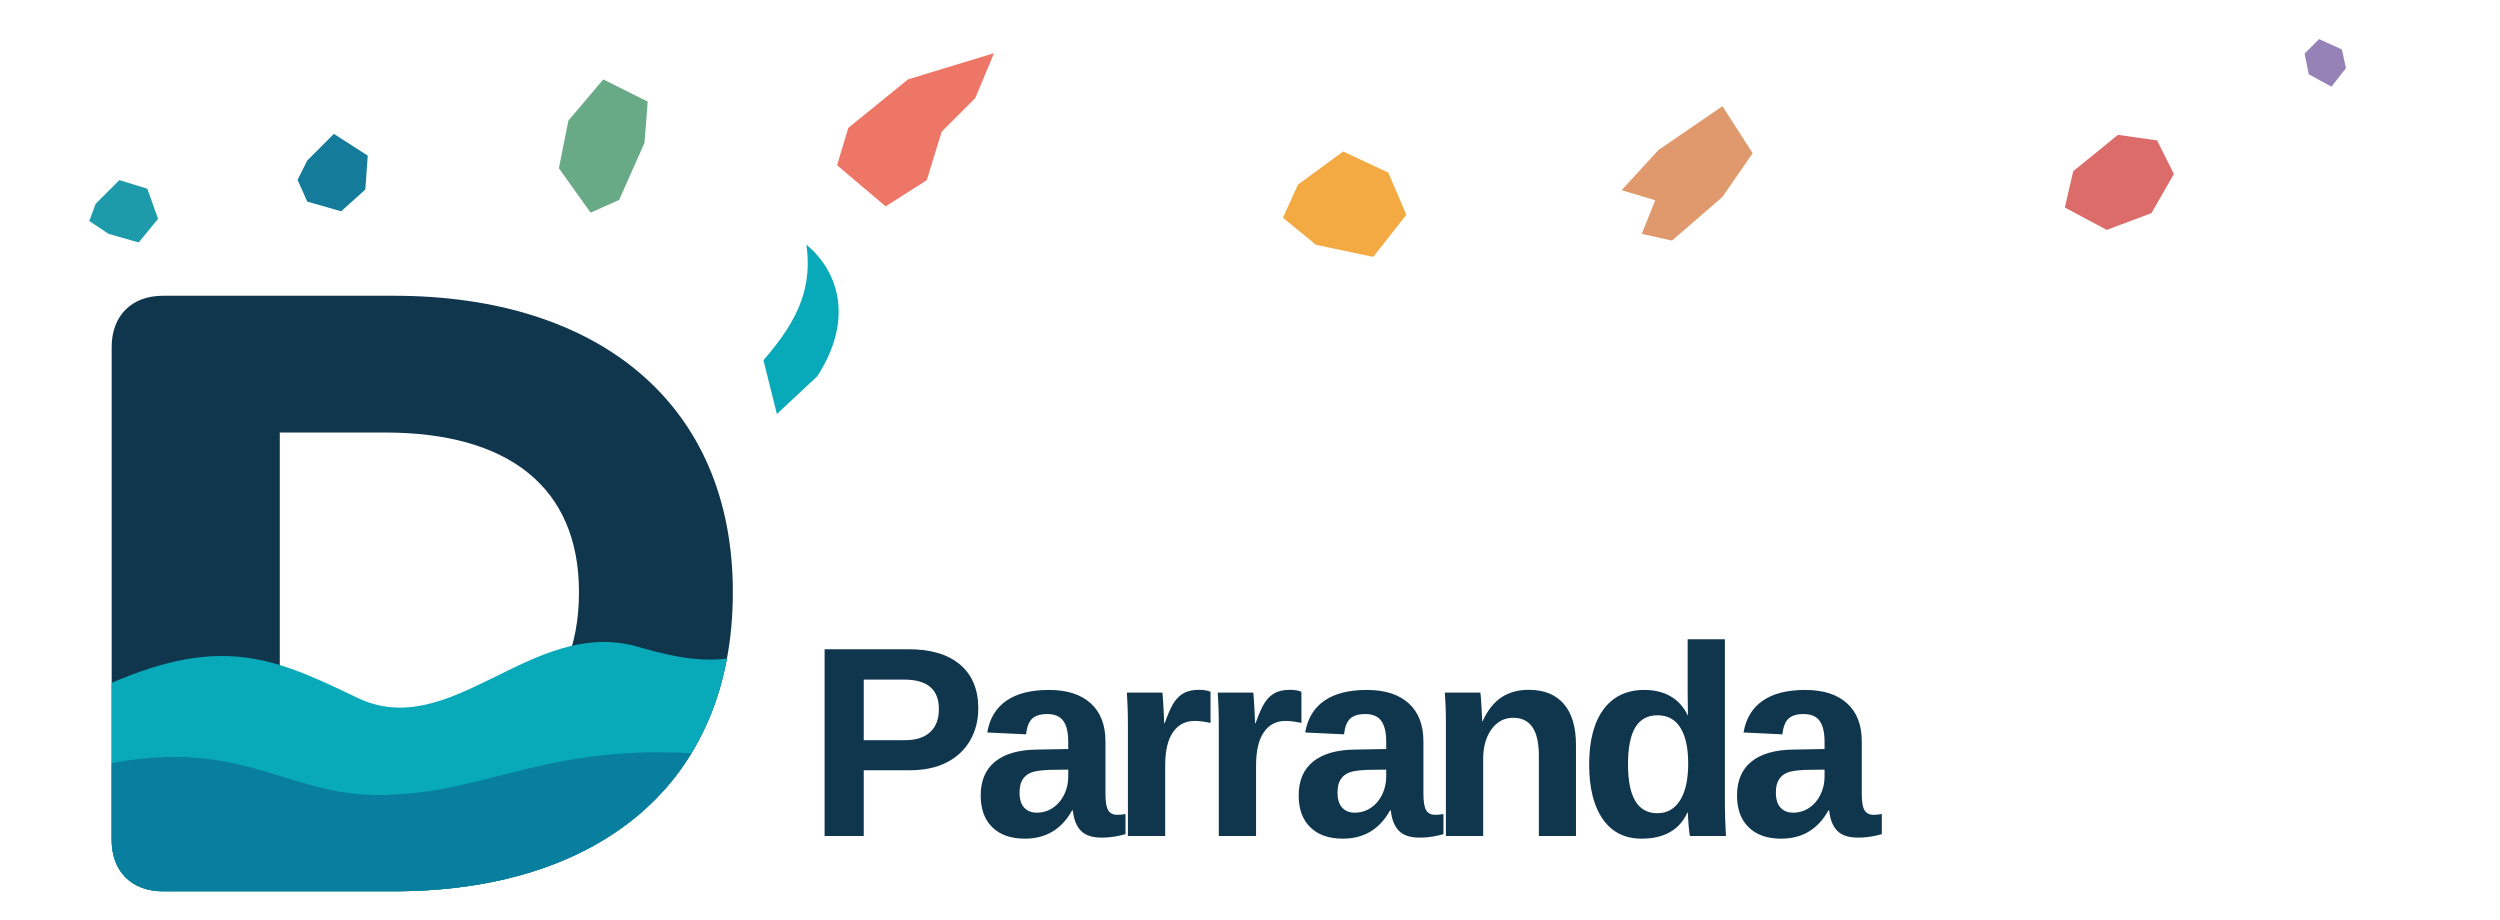
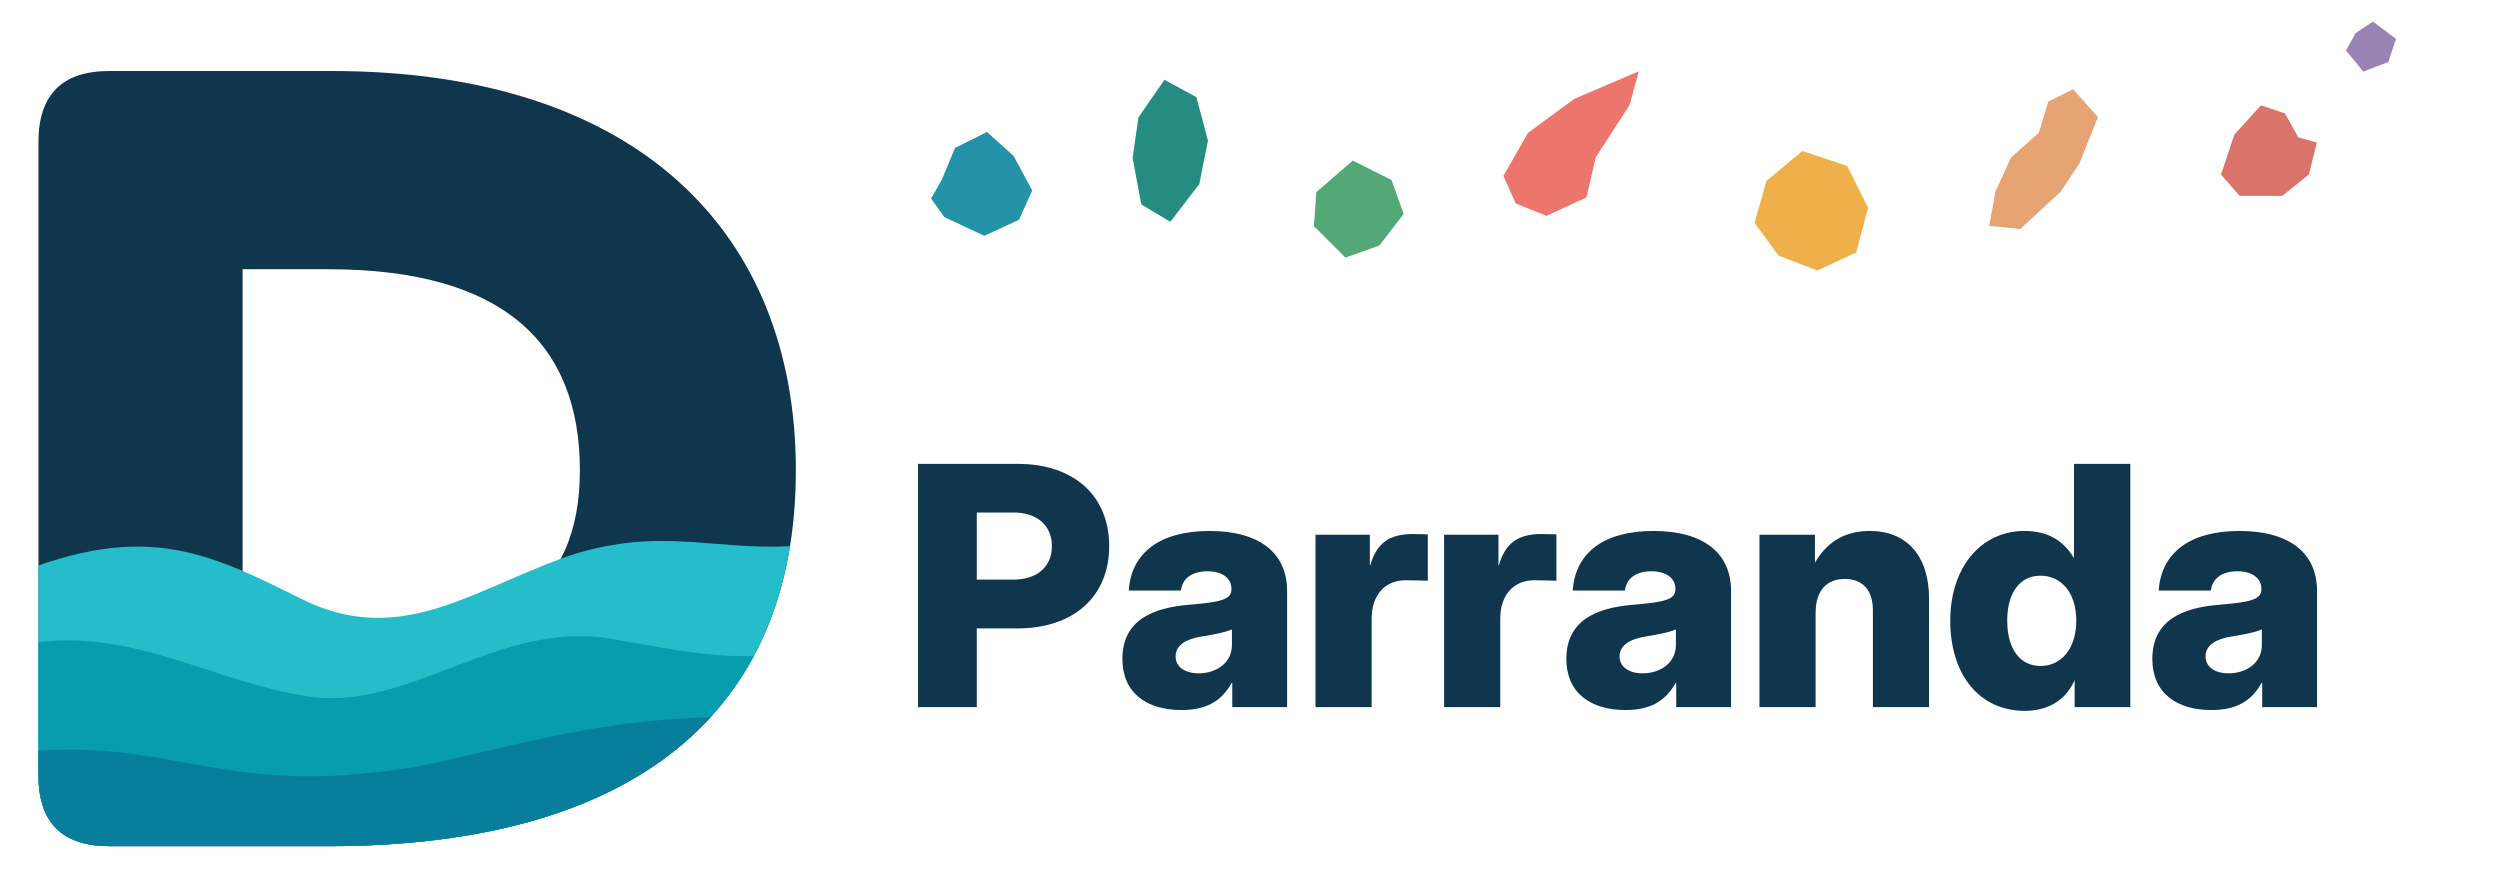
- <svg xmlns="http://www.w3.org/2000/svg" viewBox="0 0 930 342" role="img" aria-label="D’Parranda">
-   <g aria-hidden="true">
-     <g transform="translate(30 63) scale(0.8)">
-       <path fill="#1E9BAA" d="M7 16 18 5 31 9 36 23 27 34 13 30 4 24Z" />
-     </g>
-     <g transform="translate(108 48) scale(0.9)">
-       <path fill="#147B9A" d="M7 13 18 2 32 11 31 25 21 34 7 30 3 21Z" />
-     </g>
-     <g transform="translate(202 26) scale(1.18)">
-       <path fill="#69AA86" d="M19 3 33 10 32 23 24 41 15 45 5 31 8 16Z" />
-     </g>
-     <g transform="translate(310 17) scale(1.39)">
-       <path fill="#EE7667" d="M4 22 20 9 43 2 38 14 29 23 25 36 14 43 1 32Z" />
-     </g>
-     <g transform="translate(475 53) scale(1.12)">
-       <path fill="#F3AA42" d="M7 14 22 3 37 10 43 24 32 38 13 34 2 25Z" />
-     </g>
-     <g transform="translate(602 37) scale(1.25)">
-       <path fill="#DF996C" d="M31 2 40 16 31 29 16 42 7 40 11 30 1 27 12 15Z" />
-     </g>
-     <g transform="translate(765 46) scale(1.04)">
-       <path fill="#DB6C69" d="M6 17 22 4 36 6 42 18 34 32 18 38 3 30Z" />
-     </g>
-     <g transform="translate(855 13) scale(0.77)">
-       <path fill="#9782B8" d="M10 2 21 7 23 16 16 25 5 19 3 9Z" />
+ <svg xmlns="http://www.w3.org/2000/svg" viewBox="44 24 845 294" role="img" aria-label="DParranda">
+   <defs>
+     <clipPath id="dp-letterclip">
+       <path d="M 81 48 H 156 C 260 48 313 103 313 183 C 313 265 258 310 155 310 H 81 Q 57 310 57 286 V 72 Q 57 48 81 48 Z" />
+     </clipPath>
+   </defs>
+   <g id="islas" aria-hidden="true">
+     <path d="M7 22 L12 10 24 4 34 13 41 26 36 37 23 43 8 36 3 29 Z" fill="#2493A7" transform="translate(356 65) scale(0.9)" aria-label="El Hierro" />
+     <path d="M20 2 31 8 35 23 32 38 22 51 12 45 9 29 11 15 Z" fill="#248C81" transform="translate(418 49) scale(0.98)" aria-label="La Palma" />
+     <path d="M21 4 37 12 42 26 32 39 18 44 5 31 6 17 Z" fill="#53A878" transform="translate(484 75) scale(0.82)" aria-label="La Gomera" />
+     <path d="M4 36 12 22 27 11 48 2 45 13 34 30 31 43 18 49 8 45 Z" fill="#ED766C" transform="translate(548 46) scale(1.04)" aria-label="Tenerife" />
+     <path d="M20 3 35 8 42 22 38 37 25 43 12 38 4 27 8 13 Z" fill="#EFB04B" transform="translate(633 72) scale(1.01)" aria-label="Gran Canaria" />
+     <path d="M34 3 42 12 36 27 30 36 17 48 7 47 9 36 14 25 23 17 26 7 Z" fill="#E6A373" transform="translate(709 51) scale(1.05)" aria-label="Fuerteventura" />
+     <path d="M18 4 27 7 32 16 39 18 36 30 26 38 10 38 3 30 8 15 Z" fill="#DA7369" transform="translate(792 56) scale(0.9)" aria-label="Lanzarote" />
+     <path d="M17 2 29 11 25 23 12 28 3 17 8 8 Z" fill="#9983B3" transform="translate(835 30) scale(0.65)" aria-label="La Graciosa" />
+   </g>
+   <g id="D-marina">
+     <path fill="#10364D" fill-rule="evenodd" d="M 81 48 H 156 C 260 48 313 103 313 183 C 313 265 258 310 155 310 H 81 Q 57 310 57 286 V 72 Q 57 48 81 48 Z M 126 115 V 244 H 155 C 214 244 240 224 240 183 C 240 140 214 115 155 115 Z" />
+     <g clip-path="url(#dp-letterclip)">
+       <path fill="#26BDCB" d="M38 223 C89 199 111 209 145 226 C180 244 205 222 239 211 C273 201 291 213 325 207 V326 H38Z" />
+       <path fill="#079DAF" d="M38 246 C79 230 110 253 146 259 C181 266 212 233 251 240 C285 246 304 250 325 238 V326 H38Z" />
+       <path fill="#087E9D" d="M38 280 C96 270 113 292 171 285 C207 282 249 260 325 268 V326 H38Z" />
    </g>
  </g>
-   <g transform="translate(32 92) scale(1.06)">
-     <defs>
-       <clipPath id="cut">
-         <path d="M27 17 H108 C180 17 227 55 227 121 C227 189 179 226 108 226 H27 C16 226 9 219 9 208 V35 C9 24 16 17 27 17 Z" />
-       </clipPath>
-     </defs>
-     <path fill="#10364D" fill-rule="evenodd" d="M27 17 H108 C180 17 227 55 227 121 C227 189 179 226 108 226 H27 C16 226 9 219 9 208 V35 C9 24 16 17 27 17 Z M68 65 V178 H105 C147 178 173 160 173 121 C173 84 148 65 105 65 Z" />
-     <g clip-path="url(#cut)">
-       <path fill="#08A9B9" d="M0 157 C45 135 64 143 95 158 C128 174 156 130 193 140 C210 145 223 147 237 141 V240 H0 Z" />
-       <path fill="#087F9F" d="M0 183 C56 169 70 195 109 192 C147 190 168 170 237 180 V241 H0 Z" />
-     </g>
+   <g id="Parranda" fill="#10364D" transform="translate(-12 0)">
+     <path d="M96 0H456V482H704C1049 482 1267 677 1267 986C1267 1295 1051 1490 706 1490H96ZM456 781V1192H681C825 1192 916 1113 916 986C916 860 825 781 681 781Z" transform="translate(361.000 263) scale(0.05517578 -0.05517578)" />
+     <path d="M419 -18C568 -18 663 34 726 148H730V0H1066V711C1066 944 897 1079 590 1079C284 1079 111 943 96 714H416C423 786 482 832 578 832C669 832 725 789 725 726V721C725 658 656 643 467 627C242 609 57 532 57 295C57 85 208 -18 419 -18ZM524 207C440 207 383 246 383 311C383 380 449 418 541 432C626 446 691 459 728 476V380C728 276 639 207 524 207Z" transform="translate(432.225 263) scale(0.05517578 -0.05517578)" />
+     <path d="M96 0H440V541C440 691 525 777 648 777C698 777 759 775 784 774V1058C756 1059 727 1060 690 1060C549 1060 470 1004 432 870H429V1056H96Z" transform="translate(495.339 263) scale(0.05517578 -0.05517578)" />
+     <path d="M96 0H440V541C440 691 525 777 648 777C698 777 759 775 784 774V1058C756 1059 727 1060 690 1060C549 1060 470 1004 432 870H429V1056H96Z" transform="translate(538.811 263) scale(0.05517578 -0.05517578)" />
+     <path d="M419 -18C568 -18 663 34 726 148H730V0H1066V711C1066 944 897 1079 590 1079C284 1079 111 943 96 714H416C423 786 482 832 578 832C669 832 725 789 725 726V721C725 658 656 643 467 627C242 609 57 532 57 295C57 85 208 -18 419 -18ZM524 207C440 207 383 246 383 311C383 380 449 418 541 432C626 446 691 459 728 476V380C728 276 639 207 524 207Z" transform="translate(582.283 263) scale(0.05517578 -0.05517578)" />
+     <path d="M440 574C440 718 510 785 619 785C728 785 791 717 791 592V0H1135V664C1135 924 1001 1079 772 1079C613 1079 506 1006 436 885V1056H96V0H440Z" transform="translate(645.397 263) scale(0.05517578 -0.05517578)" />
+     <path d="M509 -23C648 -23 758 40 813 163H814V0H1155V1490H810V914H809C742 1026 643 1079 506 1079C238 1079 52 853 52 530C52 196 232 -23 509 -23ZM605 252C479 252 401 356 401 530C401 702 479 805 605 805C735 805 824 697 824 530C824 361 735 252 605 252Z" transform="translate(712.318 263) scale(0.05517578 -0.05517578)" />
+     <path d="M419 -18C568 -18 663 34 726 148H730V0H1066V711C1066 944 897 1079 590 1079C284 1079 111 943 96 714H416C423 786 482 832 578 832C669 832 725 789 725 726V721C725 658 656 643 467 627C242 609 57 532 57 295C57 85 208 -18 419 -18ZM524 207C440 207 383 246 383 311C383 380 449 418 541 432C626 446 691 459 728 476V380C728 276 639 207 524 207Z" transform="translate(780.343 263) scale(0.05517578 -0.05517578)" />
  </g>
-   <path d="M284 134c14-16 18-28 16-43 13 11 17 29 4 49l-15 14z" fill="#08A9B9" />
-   <text x="300" y="311" fill="#10364D" font-family="Arial,Helvetica,sans-serif" font-size="101" font-weight="800" letter-spacing="-5.5">Parranda</text>
</svg>
